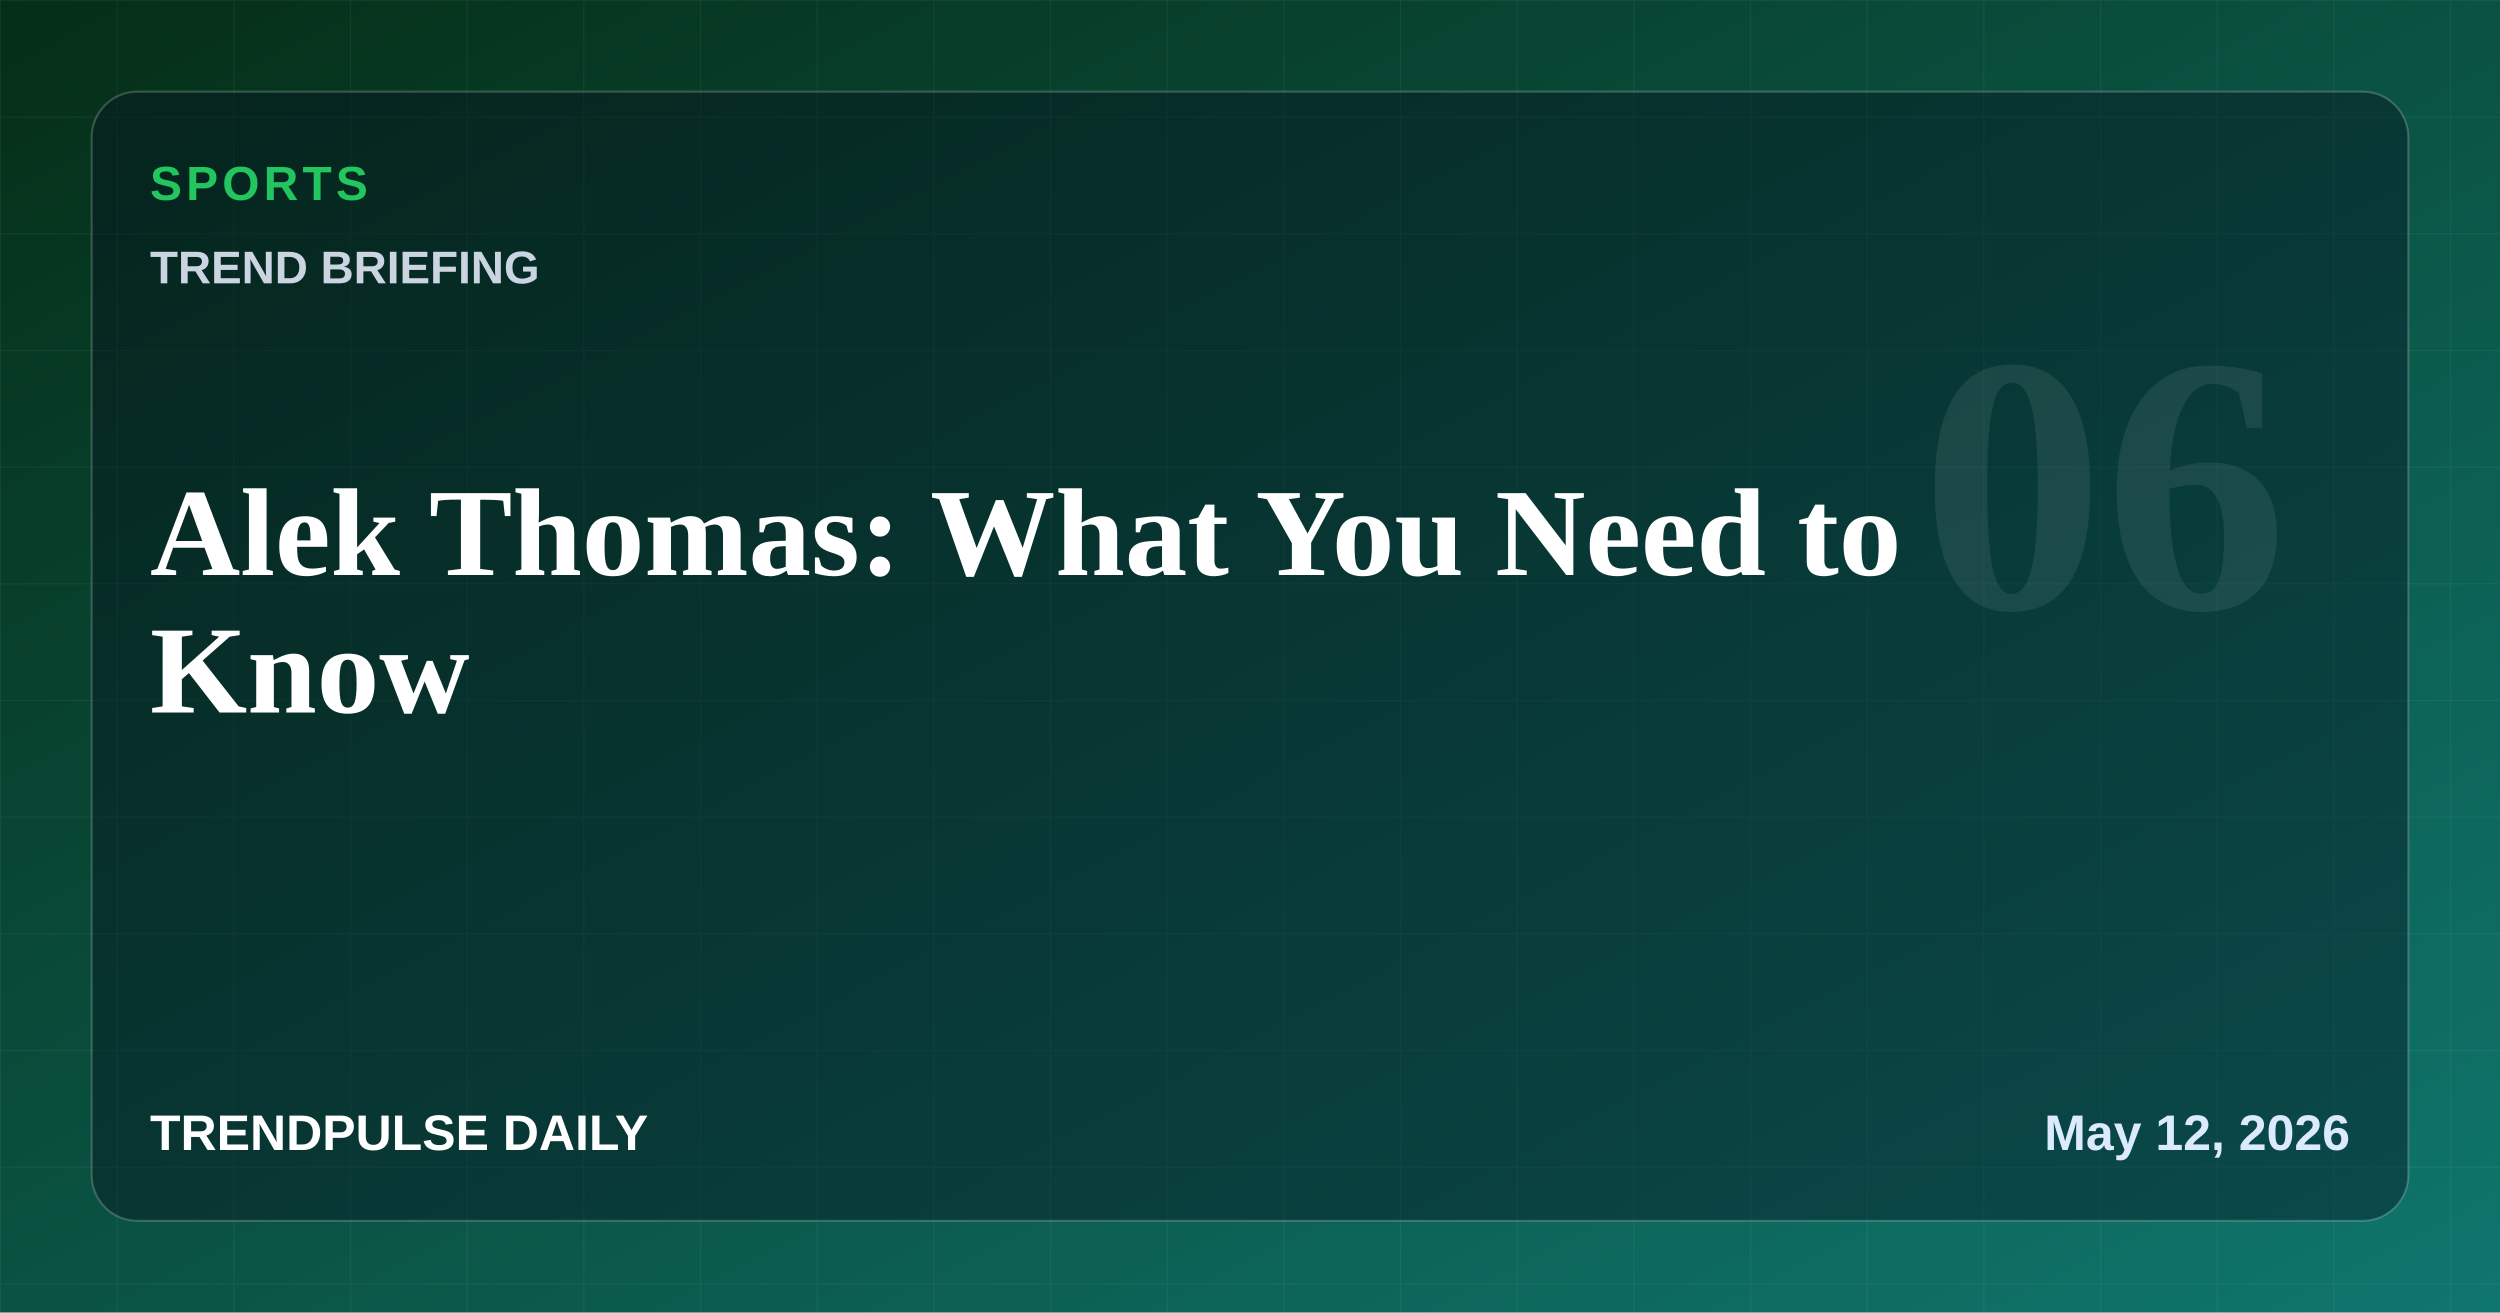
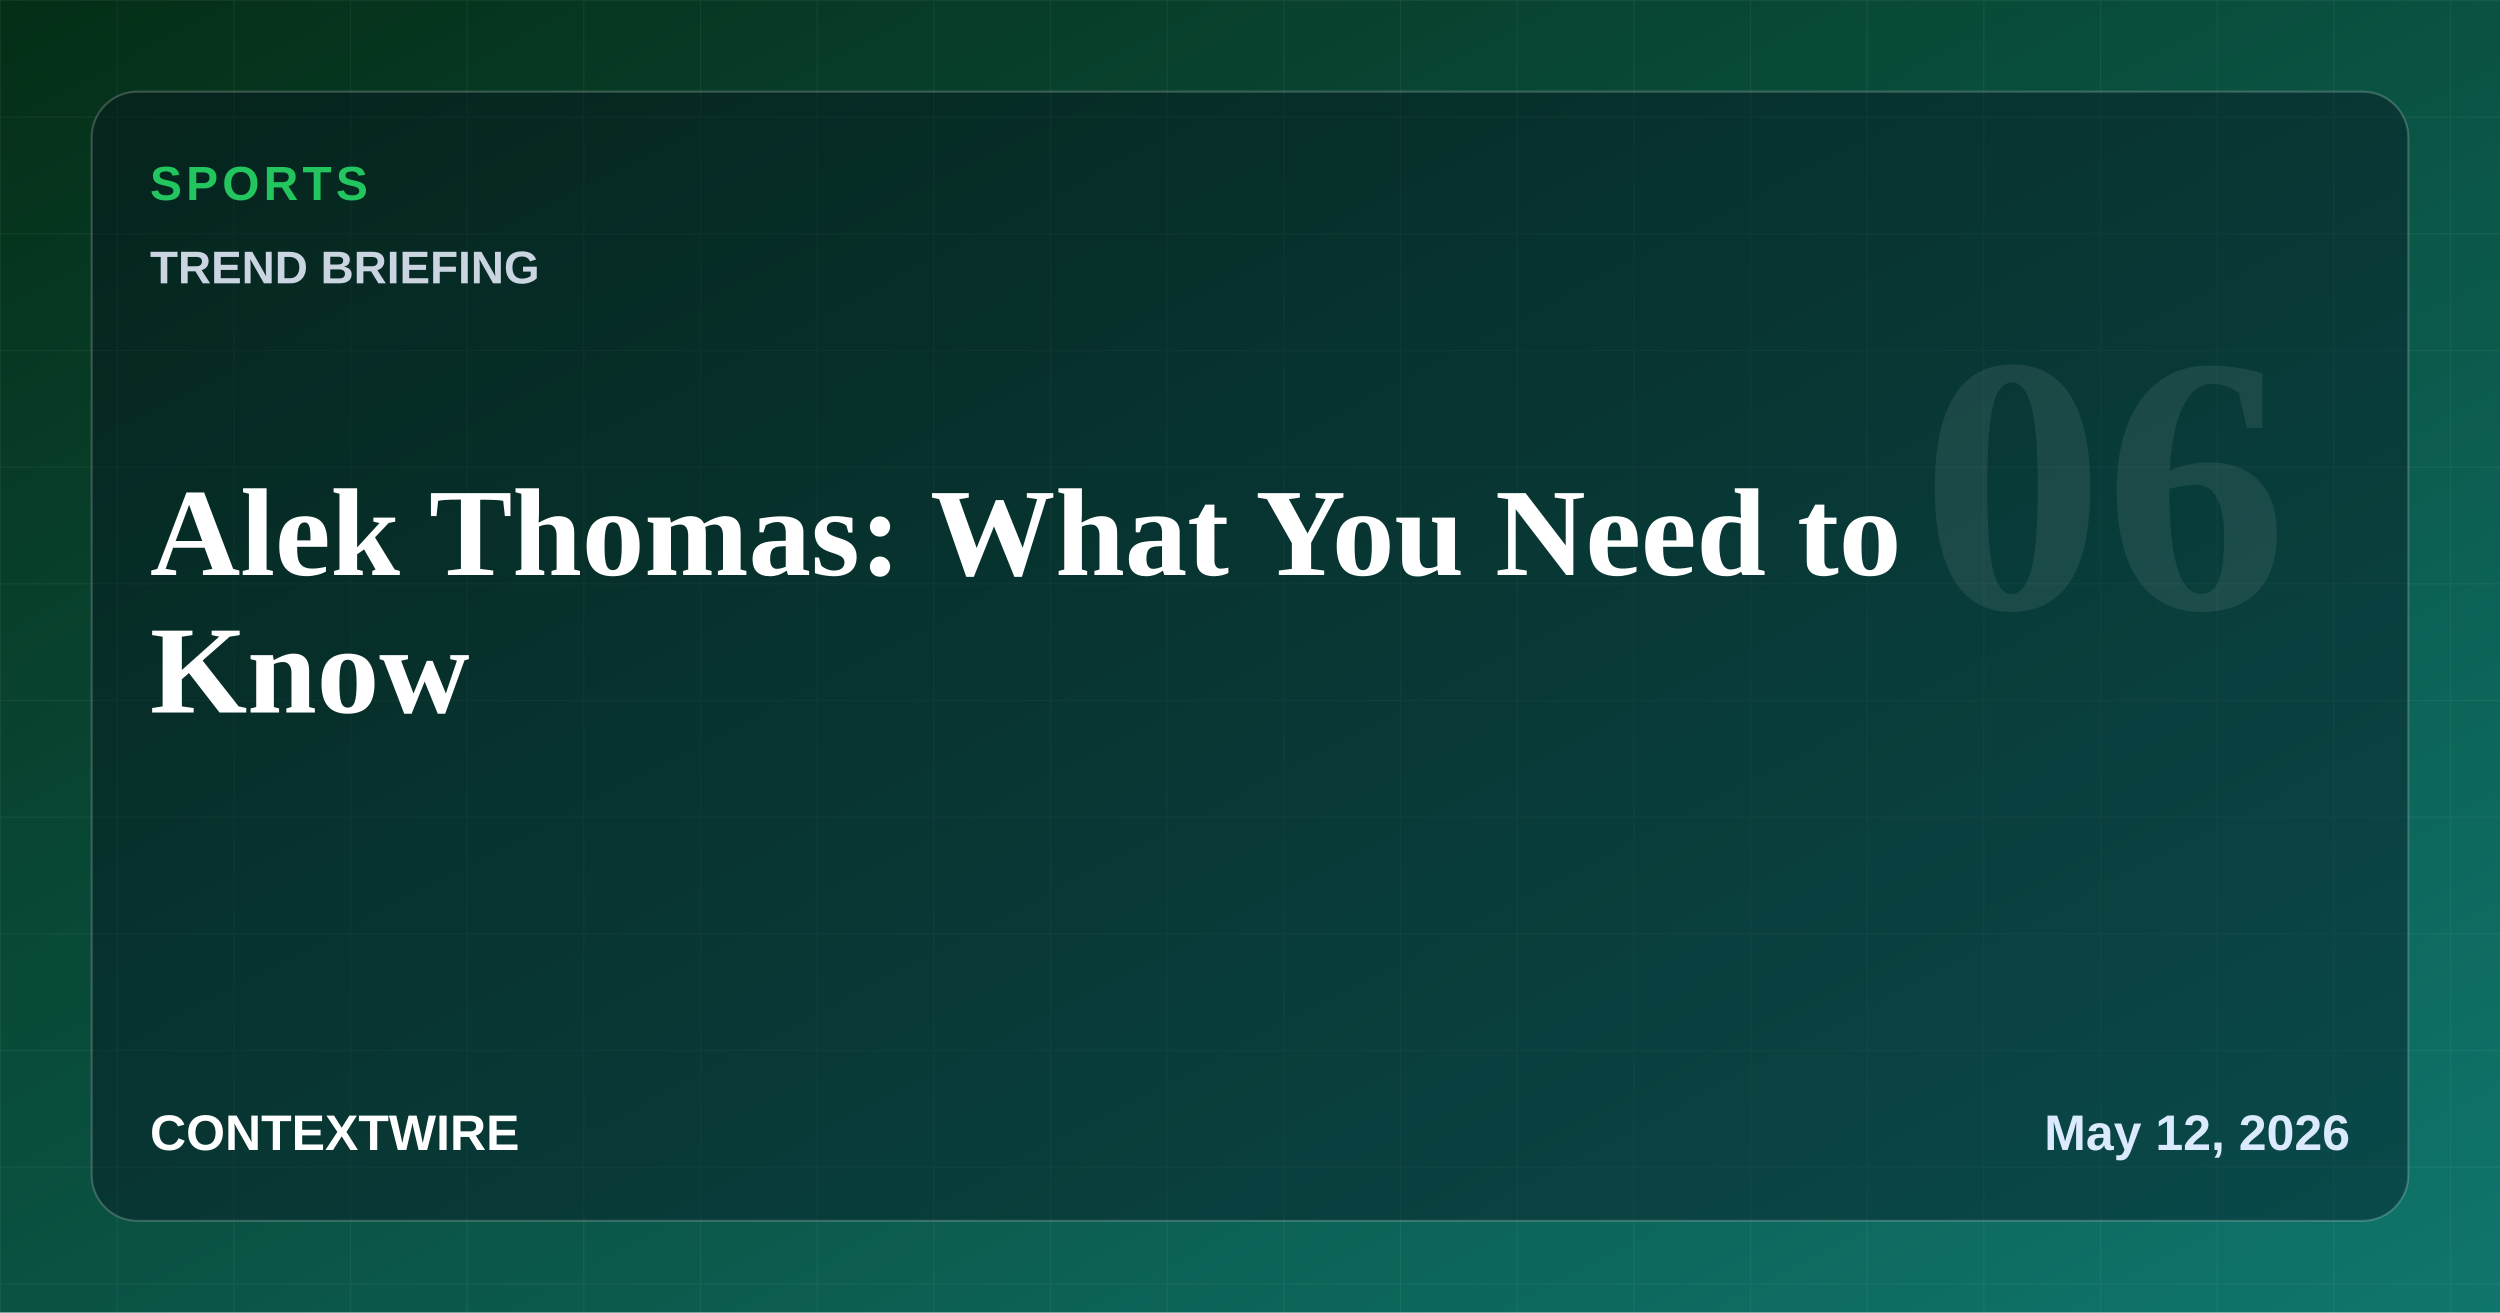
<svg xmlns="http://www.w3.org/2000/svg" width="1200" height="630" viewBox="0 0 1200 630" role="img" aria-label="Alek Thomas: What You Need to Know">
  <defs>
    <linearGradient id="bg" x1="0" y1="0" x2="1" y2="1">
      <stop offset="0" stop-color="#052e16" />
      <stop offset="1" stop-color="#0f766e" />
    </linearGradient>
    <pattern id="grid" width="56" height="56" patternUnits="userSpaceOnUse">
      <path d="M56 0H0v56" fill="none" stroke="#ffffff" stroke-opacity=".08" stroke-width="1" />
    </pattern>
  </defs>
  <rect width="1200" height="630" fill="url(#bg)" />
  <rect width="1200" height="630" fill="url(#grid)" opacity=".65" />
  <rect x="44" y="44" width="1112" height="542" rx="22" fill="#07111f" fill-opacity=".42" stroke="#ffffff" stroke-opacity=".2" />
  <text x="72" y="96" font-family="Arial, Helvetica, sans-serif" font-size="23" font-weight="800" fill="#22c55e" letter-spacing="2">SPORTS</text>
  <text x="72" y="136" font-family="Arial, Helvetica, sans-serif" font-size="22" font-weight="700" fill="#cbd5e1">TREND BRIEFING</text>
  <text x="72" y="276" font-family="Georgia, 'Times New Roman', serif" font-size="60" font-weight="700" fill="#ffffff">Alek Thomas: What You Need to</text>
  <text x="72" y="342" font-family="Georgia, 'Times New Roman', serif" font-size="60" font-weight="700" fill="#ffffff">Know</text>
-   <text x="72" y="552" font-family="Arial, Helvetica, sans-serif" font-size="24" font-weight="800" fill="#ffffff">TRENDPULSE DAILY</text>
+   <text x="72" y="552" font-family="Arial, Helvetica, sans-serif" font-size="24" font-weight="800" fill="#ffffff">CONTEXTWIRE</text>
  <text x="1128" y="552" text-anchor="end" font-family="Arial, Helvetica, sans-serif" font-size="24" font-weight="700" fill="#dbeafe">May 12, 2026</text>
  <text x="1010" y="292" text-anchor="middle" font-family="Georgia, 'Times New Roman', serif" font-size="176" font-weight="700" fill="#ffffff" opacity=".08">06</text>
</svg>
